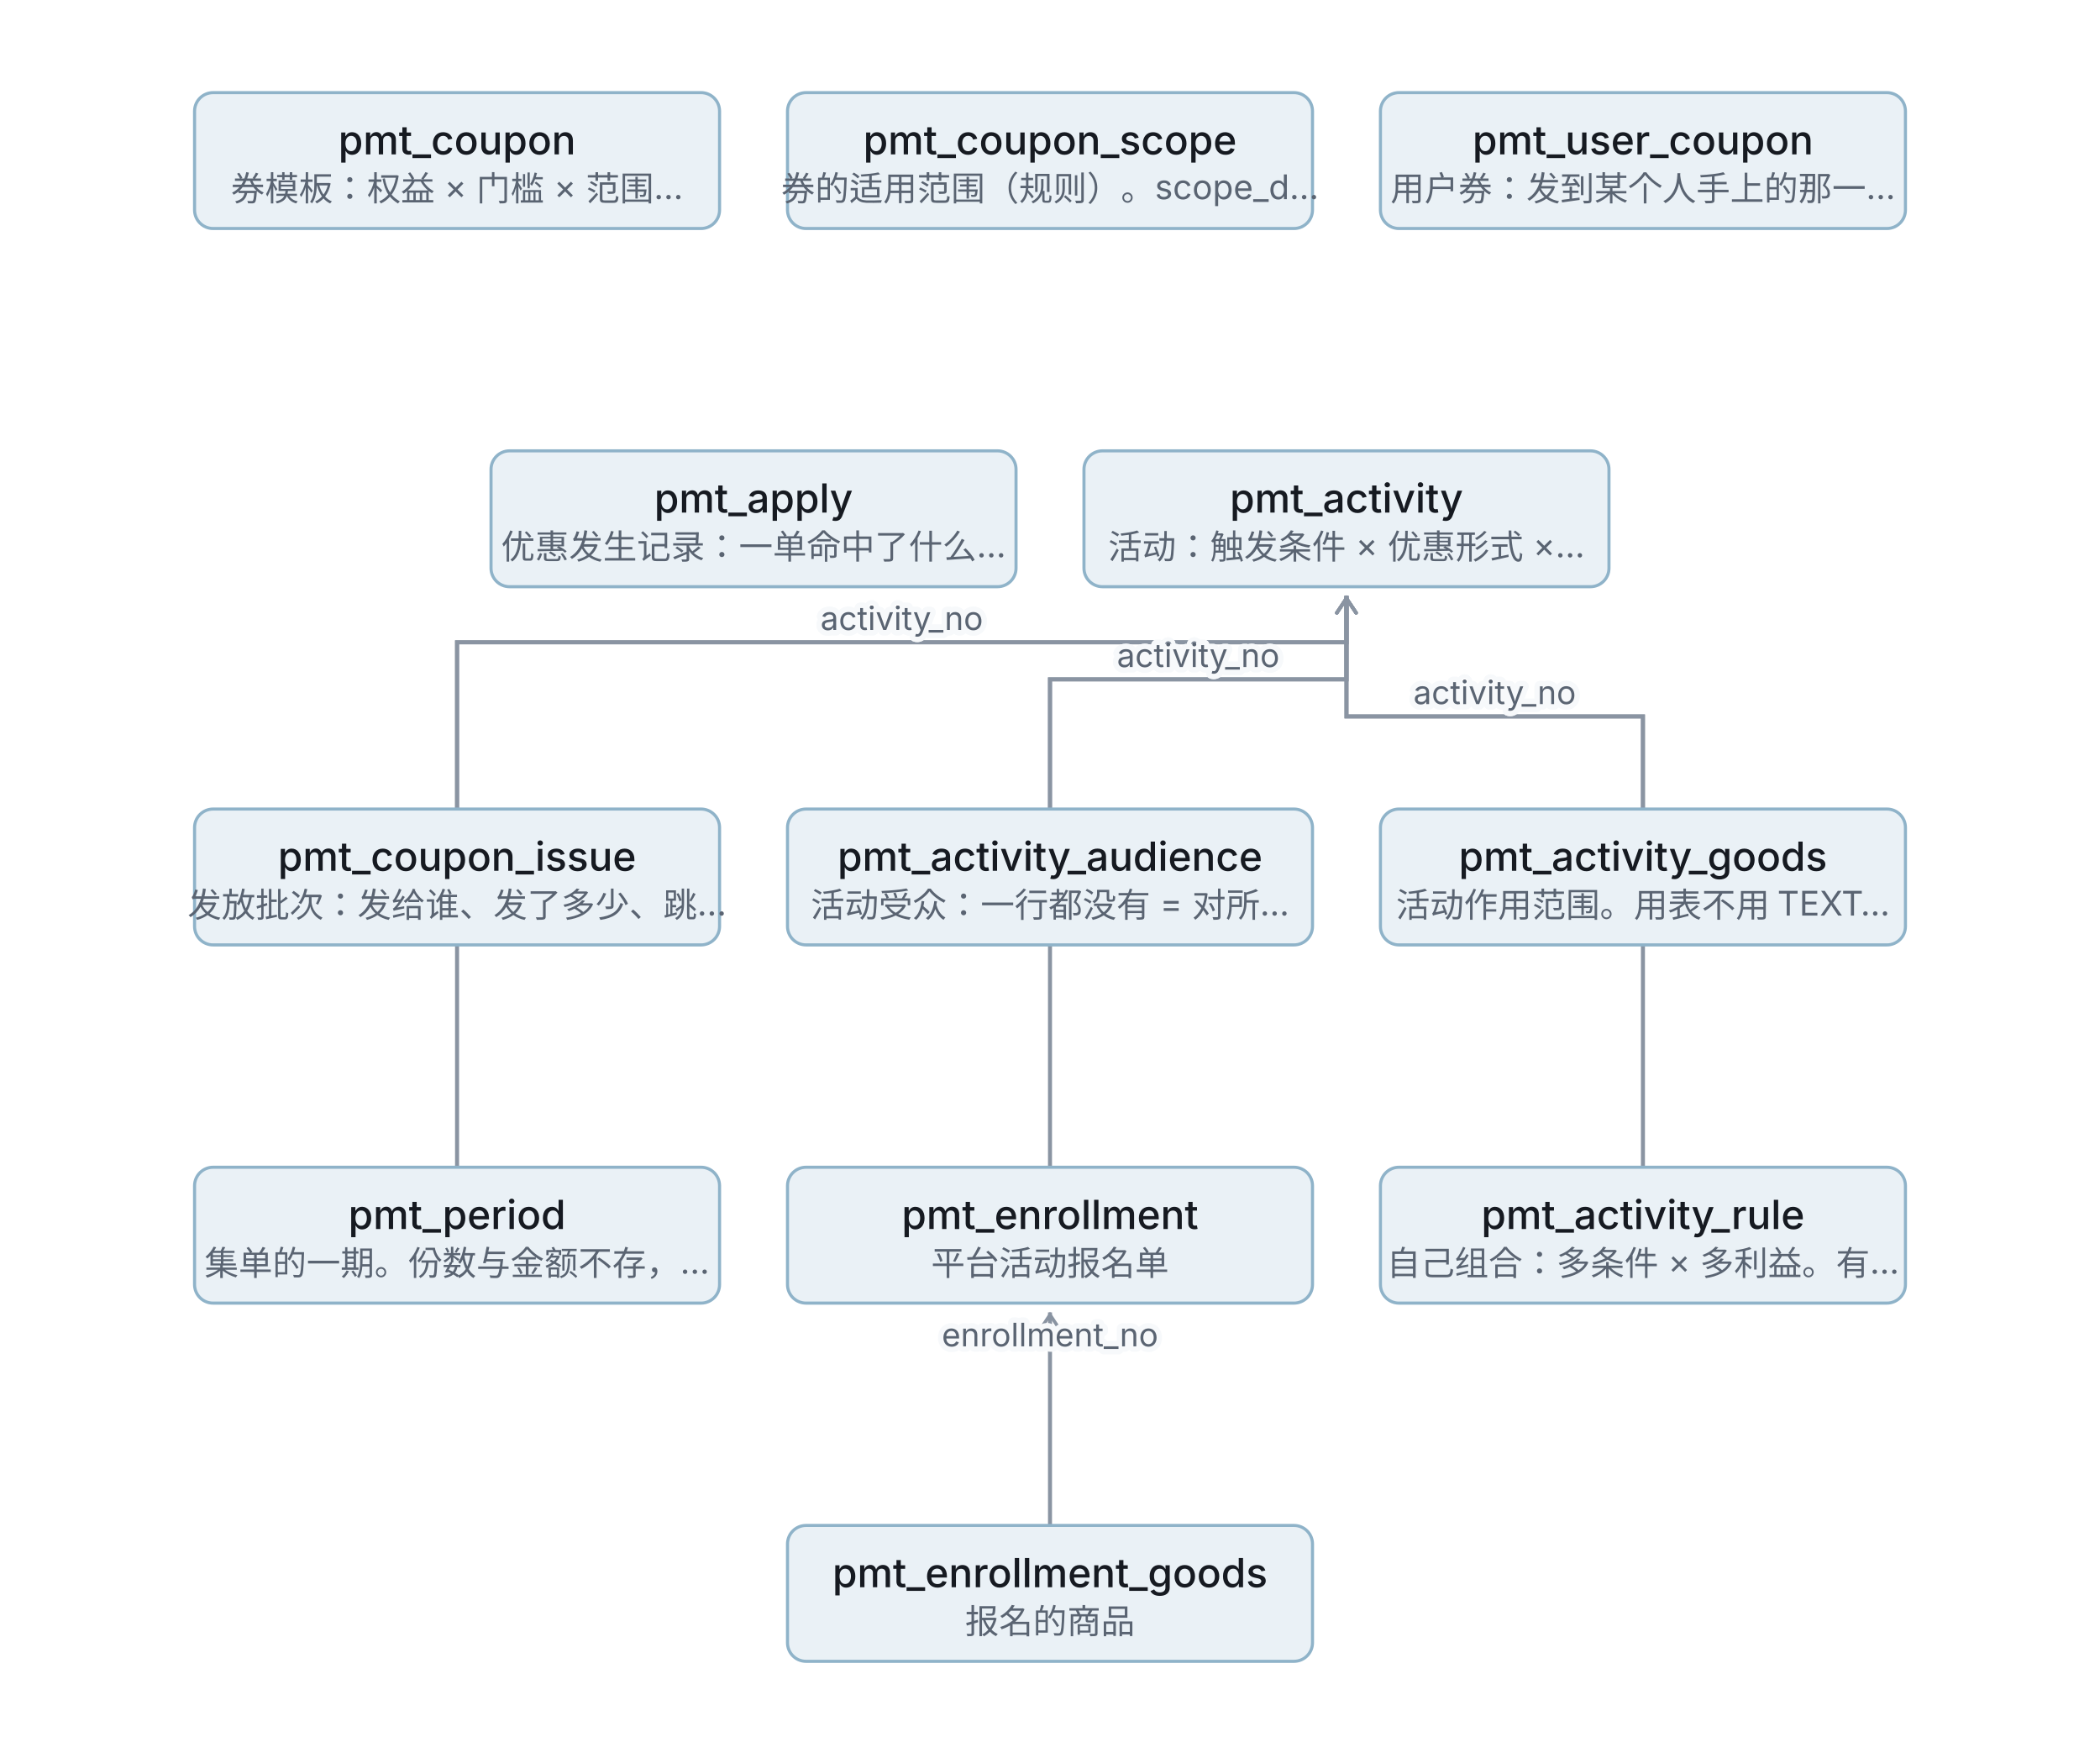
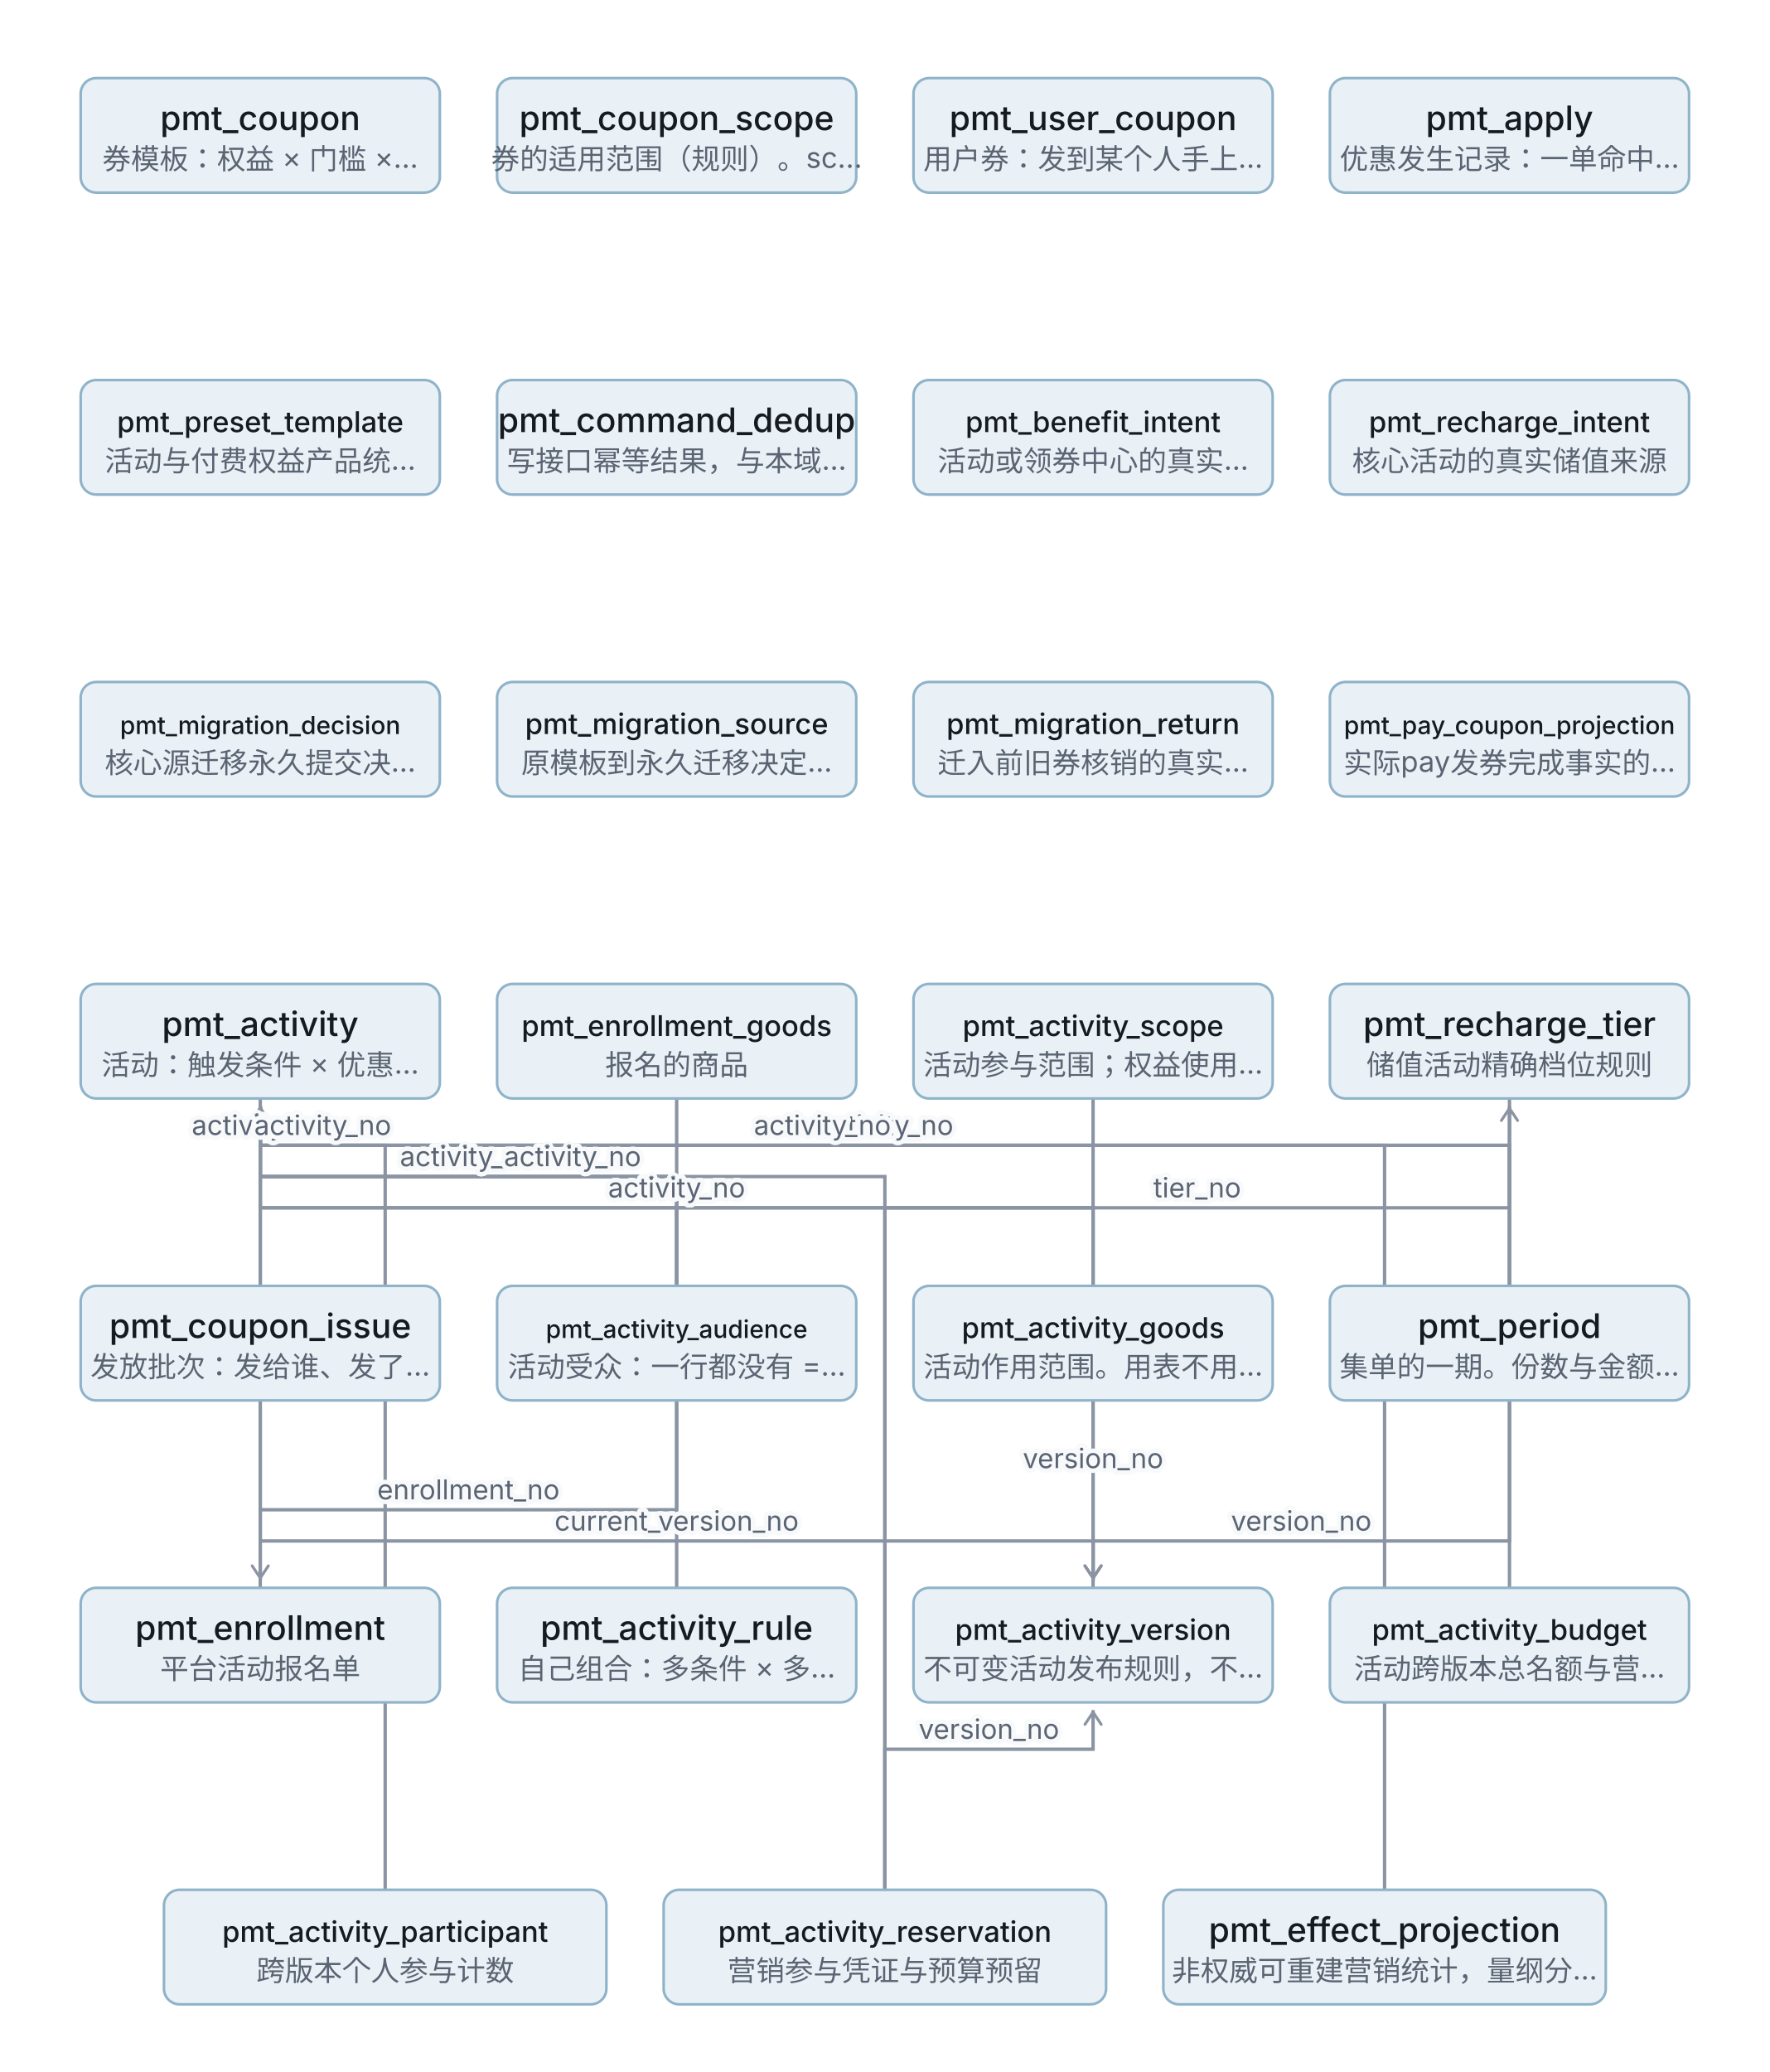
- <svg xmlns="http://www.w3.org/2000/svg" width="680" height="564" viewBox="0 0 680 564" role="img" font-family="system-ui,-apple-system,'PingFang SC',sans-serif">
+ <svg xmlns="http://www.w3.org/2000/svg" width="680" height="796" viewBox="0 0 680 796" role="img" font-family="system-ui,-apple-system,'PingFang SC',sans-serif">
  <defs>
    <marker id="a" viewBox="0 0 10 10" refX="9" refY="5" markerWidth="6" markerHeight="6" orient="auto-start-reverse">
      <path d="M2 1L8 5L2 9" fill="none" stroke="#8A94A2" stroke-width="1.4" stroke-linecap="round" />
    </marker>
    <style>.n{font-weight:500;fill:#161A21}.s{font-size:11px;fill:#5A6472}
.l{font-size:10.5px;fill:#5A6472;paint-order:stroke;stroke:#F7F9FB;stroke-width:3.5;stroke-linejoin:round}.b{font-size:11px;fill:#5A6472;letter-spacing:.1em}
.ar{stroke:#8A94A2;stroke-width:1.3;fill:none}</style>
  </defs>
-   <path class="ar" d="M148 262 L148 208 L436 208 L436 193" marker-end="url(#a)" />
-   <path class="ar" d="M340 262 L340 220 L436 220 L436 193" marker-end="url(#a)" />
-   <path class="ar" d="M532 262 L532 232 L436 232 L436 193" marker-end="url(#a)" />
-   <path class="ar" d="M148 378 L148 208 L436 208 L436 193" marker-end="url(#a)" />
-   <path class="ar" d="M340 378 L340 220 L436 220 L436 193" marker-end="url(#a)" />
-   <path class="ar" d="M340 494 L340 440 L340 440 L340 425" marker-end="url(#a)" />
-   <path class="ar" d="M532 378 L532 232 L436 232 L436 193" marker-end="url(#a)" />
-   <rect x="63" y="30" width="170" height="44" rx="6" fill="#EAF1F6" stroke="#8FB3C9" />
-   <text class="n" x="148" y="50" text-anchor="middle" font-size="13">pmt_coupon</text>
-   <text class="s" x="148" y="65" text-anchor="middle">券模板：权益 × 门槛 × 范围…</text>
-   <rect x="255" y="30" width="170" height="44" rx="6" fill="#EAF1F6" stroke="#8FB3C9" />
-   <text class="n" x="340" y="50" text-anchor="middle" font-size="13">pmt_coupon_scope</text>
-   <text class="s" x="340" y="65" text-anchor="middle">券的适用范围（规则）。scope_d…</text>
-   <rect x="447" y="30" width="170" height="44" rx="6" fill="#EAF1F6" stroke="#8FB3C9" />
-   <text class="n" x="532" y="50" text-anchor="middle" font-size="13">pmt_user_coupon</text>
-   <text class="s" x="532" y="65" text-anchor="middle">用户券：发到某个人手上的那一…</text>
-   <rect x="159" y="146" width="170" height="44" rx="6" fill="#EAF1F6" stroke="#8FB3C9" />
-   <text class="n" x="244" y="166" text-anchor="middle" font-size="13">pmt_apply</text>
-   <text class="s" x="244" y="181" text-anchor="middle">优惠发生记录：一单命中了什么…</text>
-   <rect x="351" y="146" width="170" height="44" rx="6" fill="#EAF1F6" stroke="#8FB3C9" />
-   <text class="n" x="436" y="166" text-anchor="middle" font-size="13">pmt_activity</text>
-   <text class="s" x="436" y="181" text-anchor="middle">活动：触发条件 × 优惠形式 ×…</text>
-   <rect x="63" y="262" width="170" height="44" rx="6" fill="#EAF1F6" stroke="#8FB3C9" />
-   <text class="n" x="148" y="282" text-anchor="middle" font-size="13">pmt_coupon_issue</text>
-   <text class="s" x="148" y="297" text-anchor="middle">发放批次：发给谁、发了多少、跳…</text>
-   <rect x="255" y="262" width="170" height="44" rx="6" fill="#EAF1F6" stroke="#8FB3C9" />
-   <text class="n" x="340" y="282" text-anchor="middle" font-size="13">pmt_activity_audience</text>
-   <text class="s" x="340" y="297" text-anchor="middle">活动受众：一行都没有 = 对所…</text>
-   <rect x="447" y="262" width="170" height="44" rx="6" fill="#EAF1F6" stroke="#8FB3C9" />
-   <text class="n" x="532" y="282" text-anchor="middle" font-size="13">pmt_activity_goods</text>
-   <text class="s" x="532" y="297" text-anchor="middle">活动作用范围。用表不用 TEXT…</text>
-   <rect x="63" y="378" width="170" height="44" rx="6" fill="#EAF1F6" stroke="#8FB3C9" />
-   <text class="n" x="148" y="398" text-anchor="middle" font-size="13">pmt_period</text>
-   <text class="s" x="148" y="413" text-anchor="middle">集单的一期。份数与金额不存，…</text>
-   <rect x="255" y="378" width="170" height="44" rx="6" fill="#EAF1F6" stroke="#8FB3C9" />
-   <text class="n" x="340" y="398" text-anchor="middle" font-size="13">pmt_enrollment</text>
-   <text class="s" x="340" y="413" text-anchor="middle">平台活动报名单</text>
-   <rect x="447" y="378" width="170" height="44" rx="6" fill="#EAF1F6" stroke="#8FB3C9" />
-   <text class="n" x="532" y="398" text-anchor="middle" font-size="13">pmt_activity_rule</text>
-   <text class="s" x="532" y="413" text-anchor="middle">自己组合：多条件 × 多利益。有…</text>
-   <rect x="255" y="494" width="170" height="44" rx="6" fill="#EAF1F6" stroke="#8FB3C9" />
-   <text class="n" x="340" y="514" text-anchor="middle" font-size="13">pmt_enrollment_goods</text>
-   <text class="s" x="340" y="529" text-anchor="middle">报名的商品</text>
-   <text class="l" x="292" y="204" text-anchor="middle">activity_no</text>
-   <text class="l" x="388" y="216" text-anchor="middle">activity_no</text>
-   <text class="l" x="484" y="228" text-anchor="middle">activity_no</text>
-   <text class="l" x="292" y="204" text-anchor="middle">activity_no</text>
-   <text class="l" x="388" y="216" text-anchor="middle">activity_no</text>
-   <text class="l" x="340" y="436" text-anchor="middle">enrollment_no</text>
-   <text class="l" x="484" y="228" text-anchor="middle">activity_no</text>
+   <path class="ar" d="M100 494 L100 440 L100 440 L100 425" marker-end="url(#a)" />
+   <path class="ar" d="M100 422 L100 592 L420 592 L420 607" marker-end="url(#a)" />
+   <path class="ar" d="M260 494 L260 452 L100 452 L100 425" marker-end="url(#a)" />
+   <path class="ar" d="M420 494 L420 464 L100 464 L100 425" marker-end="url(#a)" />
+   <path class="ar" d="M580 494 L580 440 L100 440 L100 425" marker-end="url(#a)" />
+   <path class="ar" d="M100 610 L100 440 L100 440 L100 425" marker-end="url(#a)" />
+   <path class="ar" d="M260 422 L260 580 L100 580 L100 607" marker-end="url(#a)" />
+   <path class="ar" d="M260 610 L260 452 L100 452 L100 425" marker-end="url(#a)" />
+   <path class="ar" d="M420 610 L420 464 L100 464 L100 425" marker-end="url(#a)" />
+   <path class="ar" d="M420 422 L420 568 L420 568 L420 607" marker-end="url(#a)" />
+   <path class="ar" d="M580 422 L580 592 L420 592 L420 607" marker-end="url(#a)" />
+   <path class="ar" d="M580 610 L580 440 L100 440 L100 425" marker-end="url(#a)" />
+   <path class="ar" d="M148 726 L148 440 L100 440 L100 425" marker-end="url(#a)" />
+   <path class="ar" d="M340 726 L340 452 L100 452 L100 425" marker-end="url(#a)" />
+   <path class="ar" d="M340 726 L340 672 L420 672 L420 657" marker-end="url(#a)" />
+   <path class="ar" d="M340 726 L340 464 L580 464 L580 425" marker-end="url(#a)" />
+   <path class="ar" d="M532 726 L532 440 L100 440 L100 425" marker-end="url(#a)" />
+   <rect x="31" y="30" width="138" height="44" rx="6" fill="#EAF1F6" stroke="#8FB3C9" />
+   <text class="n" x="100" y="50" text-anchor="middle" font-size="13">pmt_coupon</text>
+   <text class="s" x="100" y="65" text-anchor="middle">券模板：权益 × 门槛 ×…</text>
+   <rect x="191" y="30" width="138" height="44" rx="6" fill="#EAF1F6" stroke="#8FB3C9" />
+   <text class="n" x="260" y="50" text-anchor="middle" font-size="13">pmt_coupon_scope</text>
+   <text class="s" x="260" y="65" text-anchor="middle">券的适用范围（规则）。sc…</text>
+   <rect x="351" y="30" width="138" height="44" rx="6" fill="#EAF1F6" stroke="#8FB3C9" />
+   <text class="n" x="420" y="50" text-anchor="middle" font-size="13">pmt_user_coupon</text>
+   <text class="s" x="420" y="65" text-anchor="middle">用户券：发到某个人手上…</text>
+   <rect x="511" y="30" width="138" height="44" rx="6" fill="#EAF1F6" stroke="#8FB3C9" />
+   <text class="n" x="580" y="50" text-anchor="middle" font-size="13">pmt_apply</text>
+   <text class="s" x="580" y="65" text-anchor="middle">优惠发生记录：一单命中…</text>
+   <rect x="31" y="146" width="138" height="44" rx="6" fill="#EAF1F6" stroke="#8FB3C9" />
+   <text class="n" x="100" y="166" text-anchor="middle" font-size="11">pmt_preset_template</text>
+   <text class="s" x="100" y="181" text-anchor="middle">活动与付费权益产品统…</text>
+   <rect x="191" y="146" width="138" height="44" rx="6" fill="#EAF1F6" stroke="#8FB3C9" />
+   <text class="n" x="260" y="166" text-anchor="middle" font-size="13">pmt_command_dedup</text>
+   <text class="s" x="260" y="181" text-anchor="middle">写接口幂等结果，与本域…</text>
+   <rect x="351" y="146" width="138" height="44" rx="6" fill="#EAF1F6" stroke="#8FB3C9" />
+   <text class="n" x="420" y="166" text-anchor="middle" font-size="11">pmt_benefit_intent</text>
+   <text class="s" x="420" y="181" text-anchor="middle">活动或领券中心的真实…</text>
+   <rect x="511" y="146" width="138" height="44" rx="6" fill="#EAF1F6" stroke="#8FB3C9" />
+   <text class="n" x="580" y="166" text-anchor="middle" font-size="11">pmt_recharge_intent</text>
+   <text class="s" x="580" y="181" text-anchor="middle">核心活动的真实储值来源</text>
+   <rect x="31" y="262" width="138" height="44" rx="6" fill="#EAF1F6" stroke="#8FB3C9" />
+   <text class="n" x="100" y="282" text-anchor="middle" font-size="9.5">pmt_migration_decision</text>
+   <text class="s" x="100" y="297" text-anchor="middle">核心源迁移永久提交决…</text>
+   <rect x="191" y="262" width="138" height="44" rx="6" fill="#EAF1F6" stroke="#8FB3C9" />
+   <text class="n" x="260" y="282" text-anchor="middle" font-size="11">pmt_migration_source</text>
+   <text class="s" x="260" y="297" text-anchor="middle">原模板到永久迁移决定…</text>
+   <rect x="351" y="262" width="138" height="44" rx="6" fill="#EAF1F6" stroke="#8FB3C9" />
+   <text class="n" x="420" y="282" text-anchor="middle" font-size="11">pmt_migration_return</text>
+   <text class="s" x="420" y="297" text-anchor="middle">迁入前旧券核销的真实…</text>
+   <rect x="511" y="262" width="138" height="44" rx="6" fill="#EAF1F6" stroke="#8FB3C9" />
+   <text class="n" x="580" y="282" text-anchor="middle" font-size="9.5">pmt_pay_coupon_projection</text>
+   <text class="s" x="580" y="297" text-anchor="middle">实际pay发券完成事实的…</text>
+   <rect x="31" y="378" width="138" height="44" rx="6" fill="#EAF1F6" stroke="#8FB3C9" />
+   <text class="n" x="100" y="398" text-anchor="middle" font-size="13">pmt_activity</text>
+   <text class="s" x="100" y="413" text-anchor="middle">活动：触发条件 × 优惠…</text>
+   <rect x="191" y="378" width="138" height="44" rx="6" fill="#EAF1F6" stroke="#8FB3C9" />
+   <text class="n" x="260" y="398" text-anchor="middle" font-size="11">pmt_enrollment_goods</text>
+   <text class="s" x="260" y="413" text-anchor="middle">报名的商品</text>
+   <rect x="351" y="378" width="138" height="44" rx="6" fill="#EAF1F6" stroke="#8FB3C9" />
+   <text class="n" x="420" y="398" text-anchor="middle" font-size="11">pmt_activity_scope</text>
+   <text class="s" x="420" y="413" text-anchor="middle">活动参与范围；权益使用…</text>
+   <rect x="511" y="378" width="138" height="44" rx="6" fill="#EAF1F6" stroke="#8FB3C9" />
+   <text class="n" x="580" y="398" text-anchor="middle" font-size="13">pmt_recharge_tier</text>
+   <text class="s" x="580" y="413" text-anchor="middle">储值活动精确档位规则</text>
+   <rect x="31" y="494" width="138" height="44" rx="6" fill="#EAF1F6" stroke="#8FB3C9" />
+   <text class="n" x="100" y="514" text-anchor="middle" font-size="13">pmt_coupon_issue</text>
+   <text class="s" x="100" y="529" text-anchor="middle">发放批次：发给谁、发了…</text>
+   <rect x="191" y="494" width="138" height="44" rx="6" fill="#EAF1F6" stroke="#8FB3C9" />
+   <text class="n" x="260" y="514" text-anchor="middle" font-size="9.5">pmt_activity_audience</text>
+   <text class="s" x="260" y="529" text-anchor="middle">活动受众：一行都没有 =…</text>
+   <rect x="351" y="494" width="138" height="44" rx="6" fill="#EAF1F6" stroke="#8FB3C9" />
+   <text class="n" x="420" y="514" text-anchor="middle" font-size="11">pmt_activity_goods</text>
+   <text class="s" x="420" y="529" text-anchor="middle">活动作用范围。用表不用…</text>
+   <rect x="511" y="494" width="138" height="44" rx="6" fill="#EAF1F6" stroke="#8FB3C9" />
+   <text class="n" x="580" y="514" text-anchor="middle" font-size="13">pmt_period</text>
+   <text class="s" x="580" y="529" text-anchor="middle">集单的一期。份数与金额…</text>
+   <rect x="31" y="610" width="138" height="44" rx="6" fill="#EAF1F6" stroke="#8FB3C9" />
+   <text class="n" x="100" y="630" text-anchor="middle" font-size="13">pmt_enrollment</text>
+   <text class="s" x="100" y="645" text-anchor="middle">平台活动报名单</text>
+   <rect x="191" y="610" width="138" height="44" rx="6" fill="#EAF1F6" stroke="#8FB3C9" />
+   <text class="n" x="260" y="630" text-anchor="middle" font-size="13">pmt_activity_rule</text>
+   <text class="s" x="260" y="645" text-anchor="middle">自己组合：多条件 × 多…</text>
+   <rect x="351" y="610" width="138" height="44" rx="6" fill="#EAF1F6" stroke="#8FB3C9" />
+   <text class="n" x="420" y="630" text-anchor="middle" font-size="11">pmt_activity_version</text>
+   <text class="s" x="420" y="645" text-anchor="middle">不可变活动发布规则，不…</text>
+   <rect x="511" y="610" width="138" height="44" rx="6" fill="#EAF1F6" stroke="#8FB3C9" />
+   <text class="n" x="580" y="630" text-anchor="middle" font-size="11">pmt_activity_budget</text>
+   <text class="s" x="580" y="645" text-anchor="middle">活动跨版本总名额与营…</text>
+   <rect x="63" y="726" width="170" height="44" rx="6" fill="#EAF1F6" stroke="#8FB3C9" />
+   <text class="n" x="148" y="746" text-anchor="middle" font-size="11">pmt_activity_participant</text>
+   <text class="s" x="148" y="761" text-anchor="middle">跨版本个人参与计数</text>
+   <rect x="255" y="726" width="170" height="44" rx="6" fill="#EAF1F6" stroke="#8FB3C9" />
+   <text class="n" x="340" y="746" text-anchor="middle" font-size="11">pmt_activity_reservation</text>
+   <text class="s" x="340" y="761" text-anchor="middle">营销参与凭证与预算预留</text>
+   <rect x="447" y="726" width="170" height="44" rx="6" fill="#EAF1F6" stroke="#8FB3C9" />
+   <text class="n" x="532" y="746" text-anchor="middle" font-size="13">pmt_effect_projection</text>
+   <text class="s" x="532" y="761" text-anchor="middle">非权威可重建营销统计，量纲分…</text>
+   <text class="l" x="100" y="436" text-anchor="middle">activity_no</text>
+   <text class="l" x="260" y="588" text-anchor="middle">current_version_no</text>
+   <text class="l" x="180" y="448" text-anchor="middle">activity_no</text>
+   <text class="l" x="260" y="460" text-anchor="middle">activity_no</text>
+   <text class="l" x="340" y="436" text-anchor="middle">activity_no</text>
+   <text class="l" x="100" y="436" text-anchor="middle">activity_no</text>
+   <text class="l" x="180" y="576" text-anchor="middle">enrollment_no</text>
+   <text class="l" x="180" y="448" text-anchor="middle">activity_no</text>
+   <text class="l" x="260" y="460" text-anchor="middle">activity_no</text>
+   <text class="l" x="420" y="564" text-anchor="middle">version_no</text>
+   <text class="l" x="500" y="588" text-anchor="middle">version_no</text>
+   <text class="l" x="340" y="436" text-anchor="middle">activity_no</text>
+   <text class="l" x="124" y="436" text-anchor="middle">activity_no</text>
+   <text class="l" x="220" y="448" text-anchor="middle">activity_no</text>
+   <text class="l" x="380" y="668" text-anchor="middle">version_no</text>
+   <text class="l" x="460" y="460" text-anchor="middle">tier_no</text>
+   <text class="l" x="316" y="436" text-anchor="middle">activity_no</text>
</svg>
